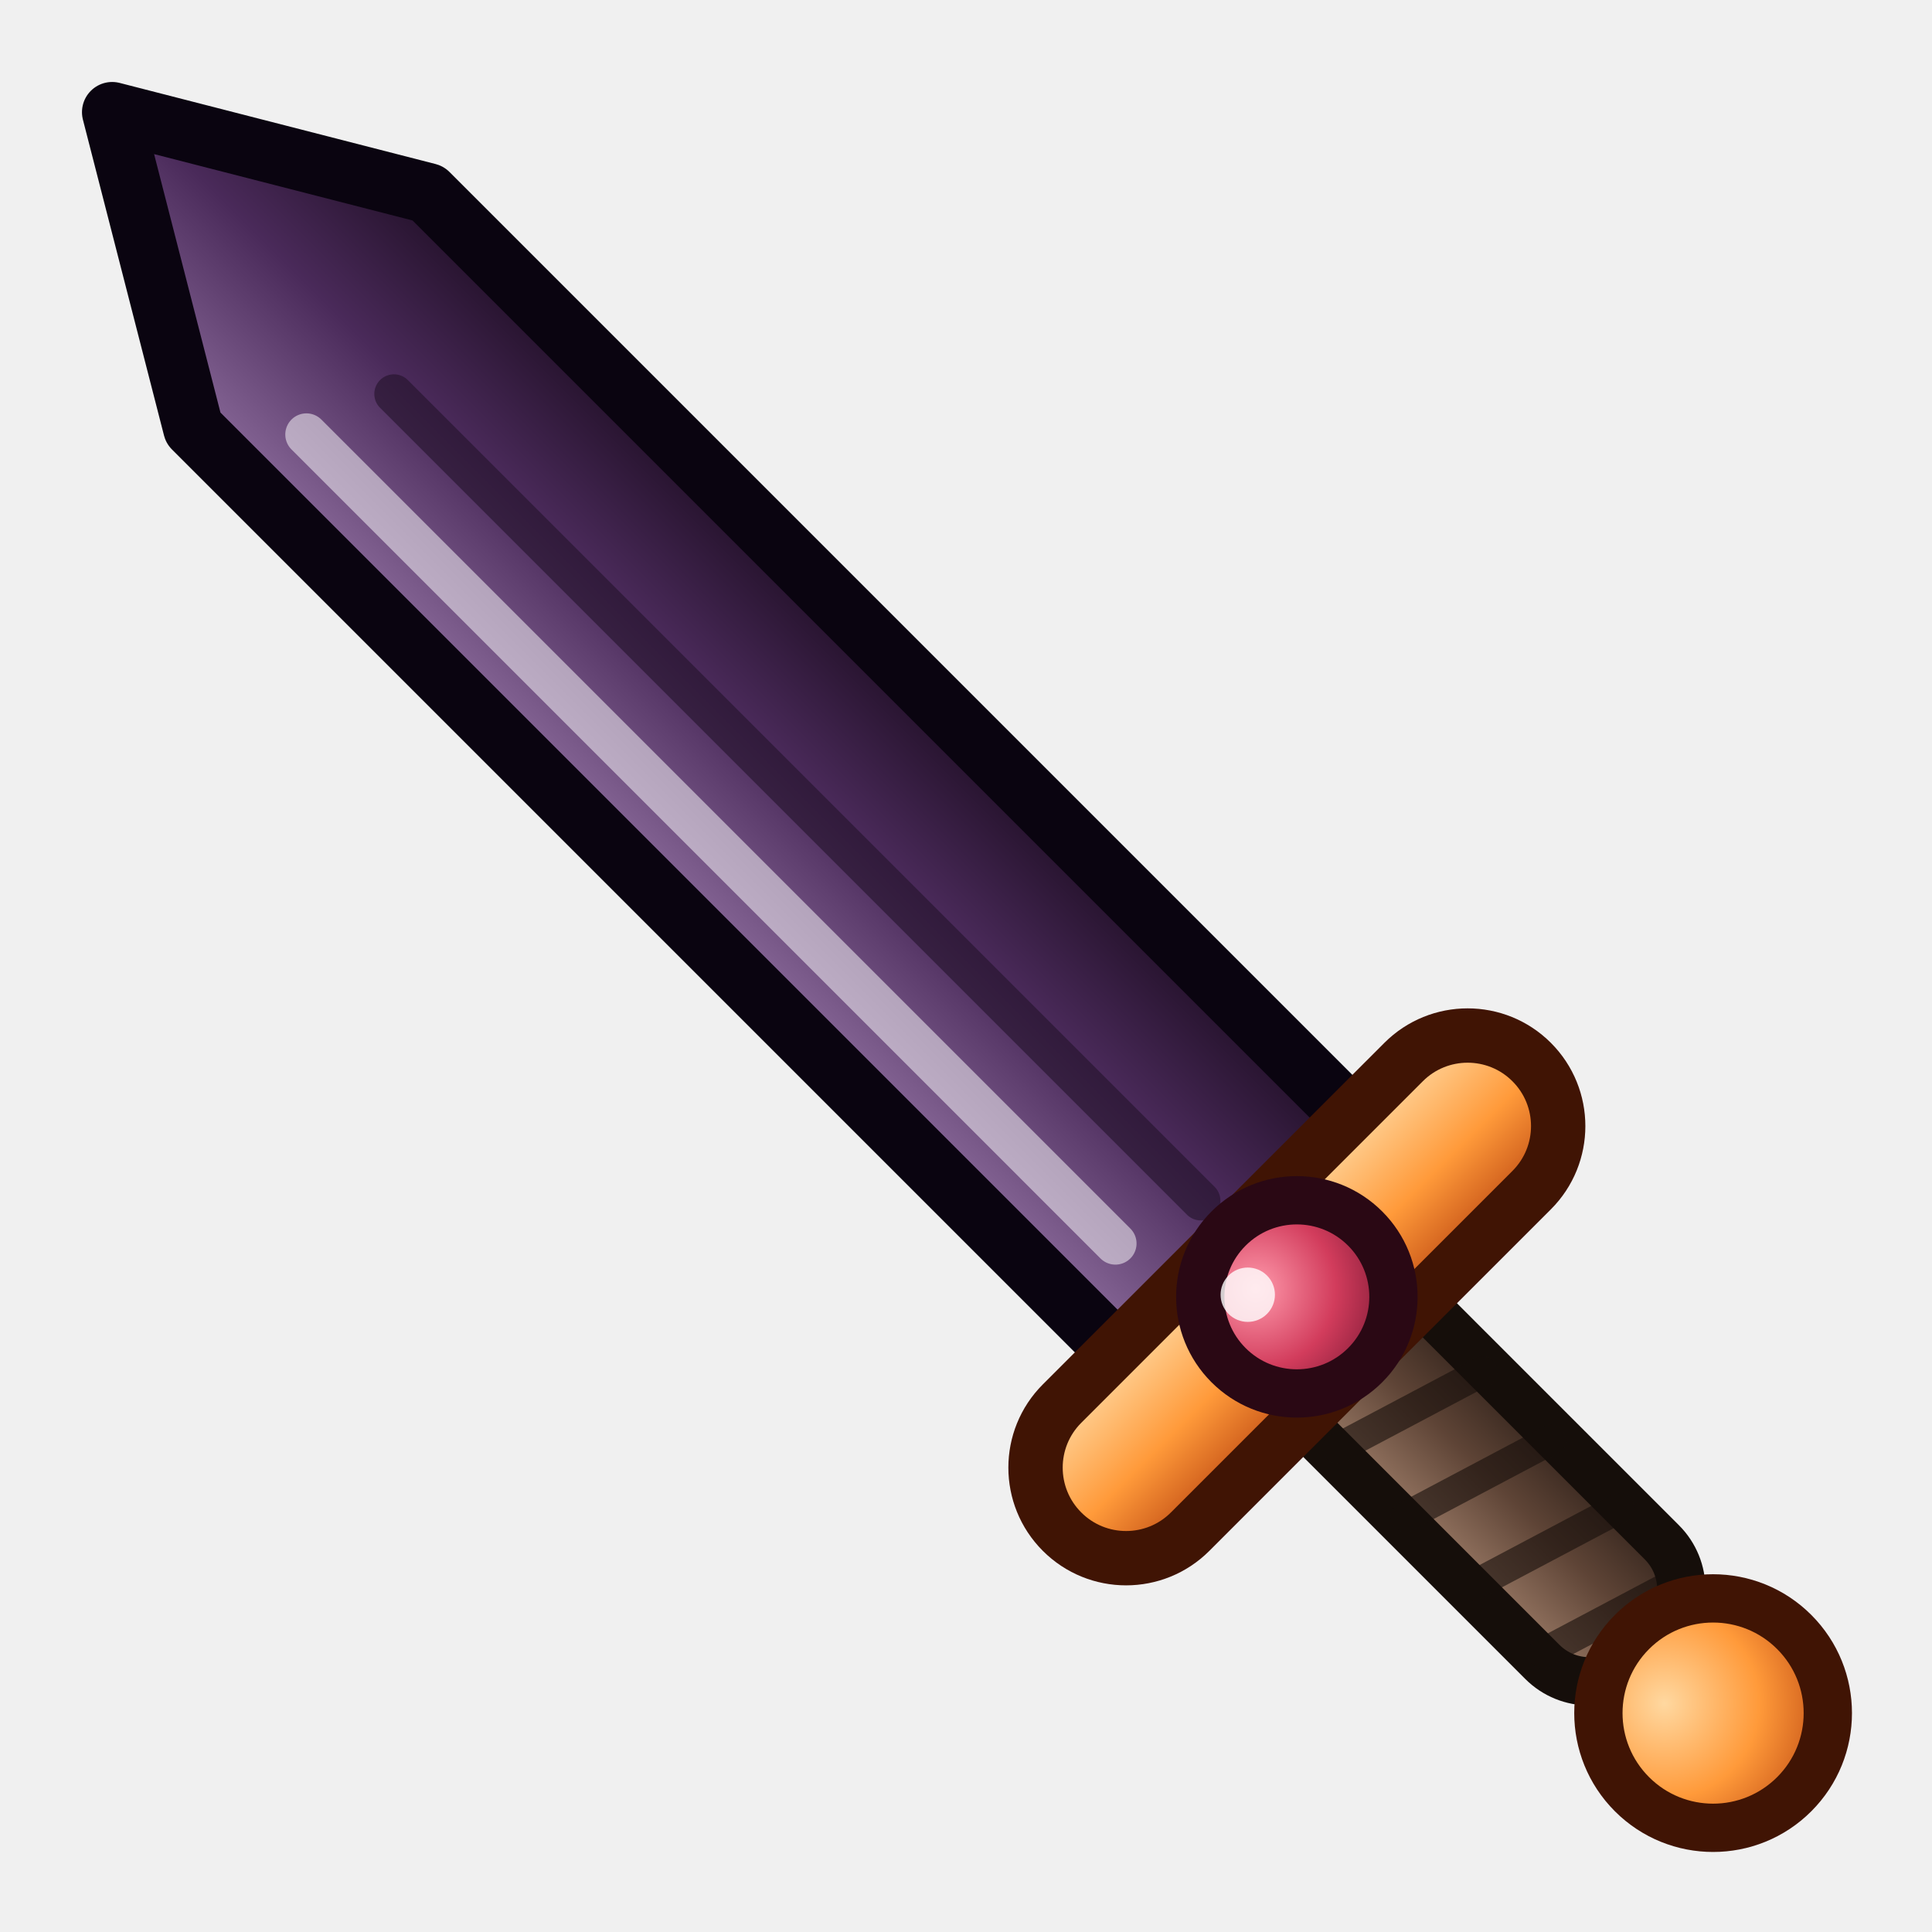
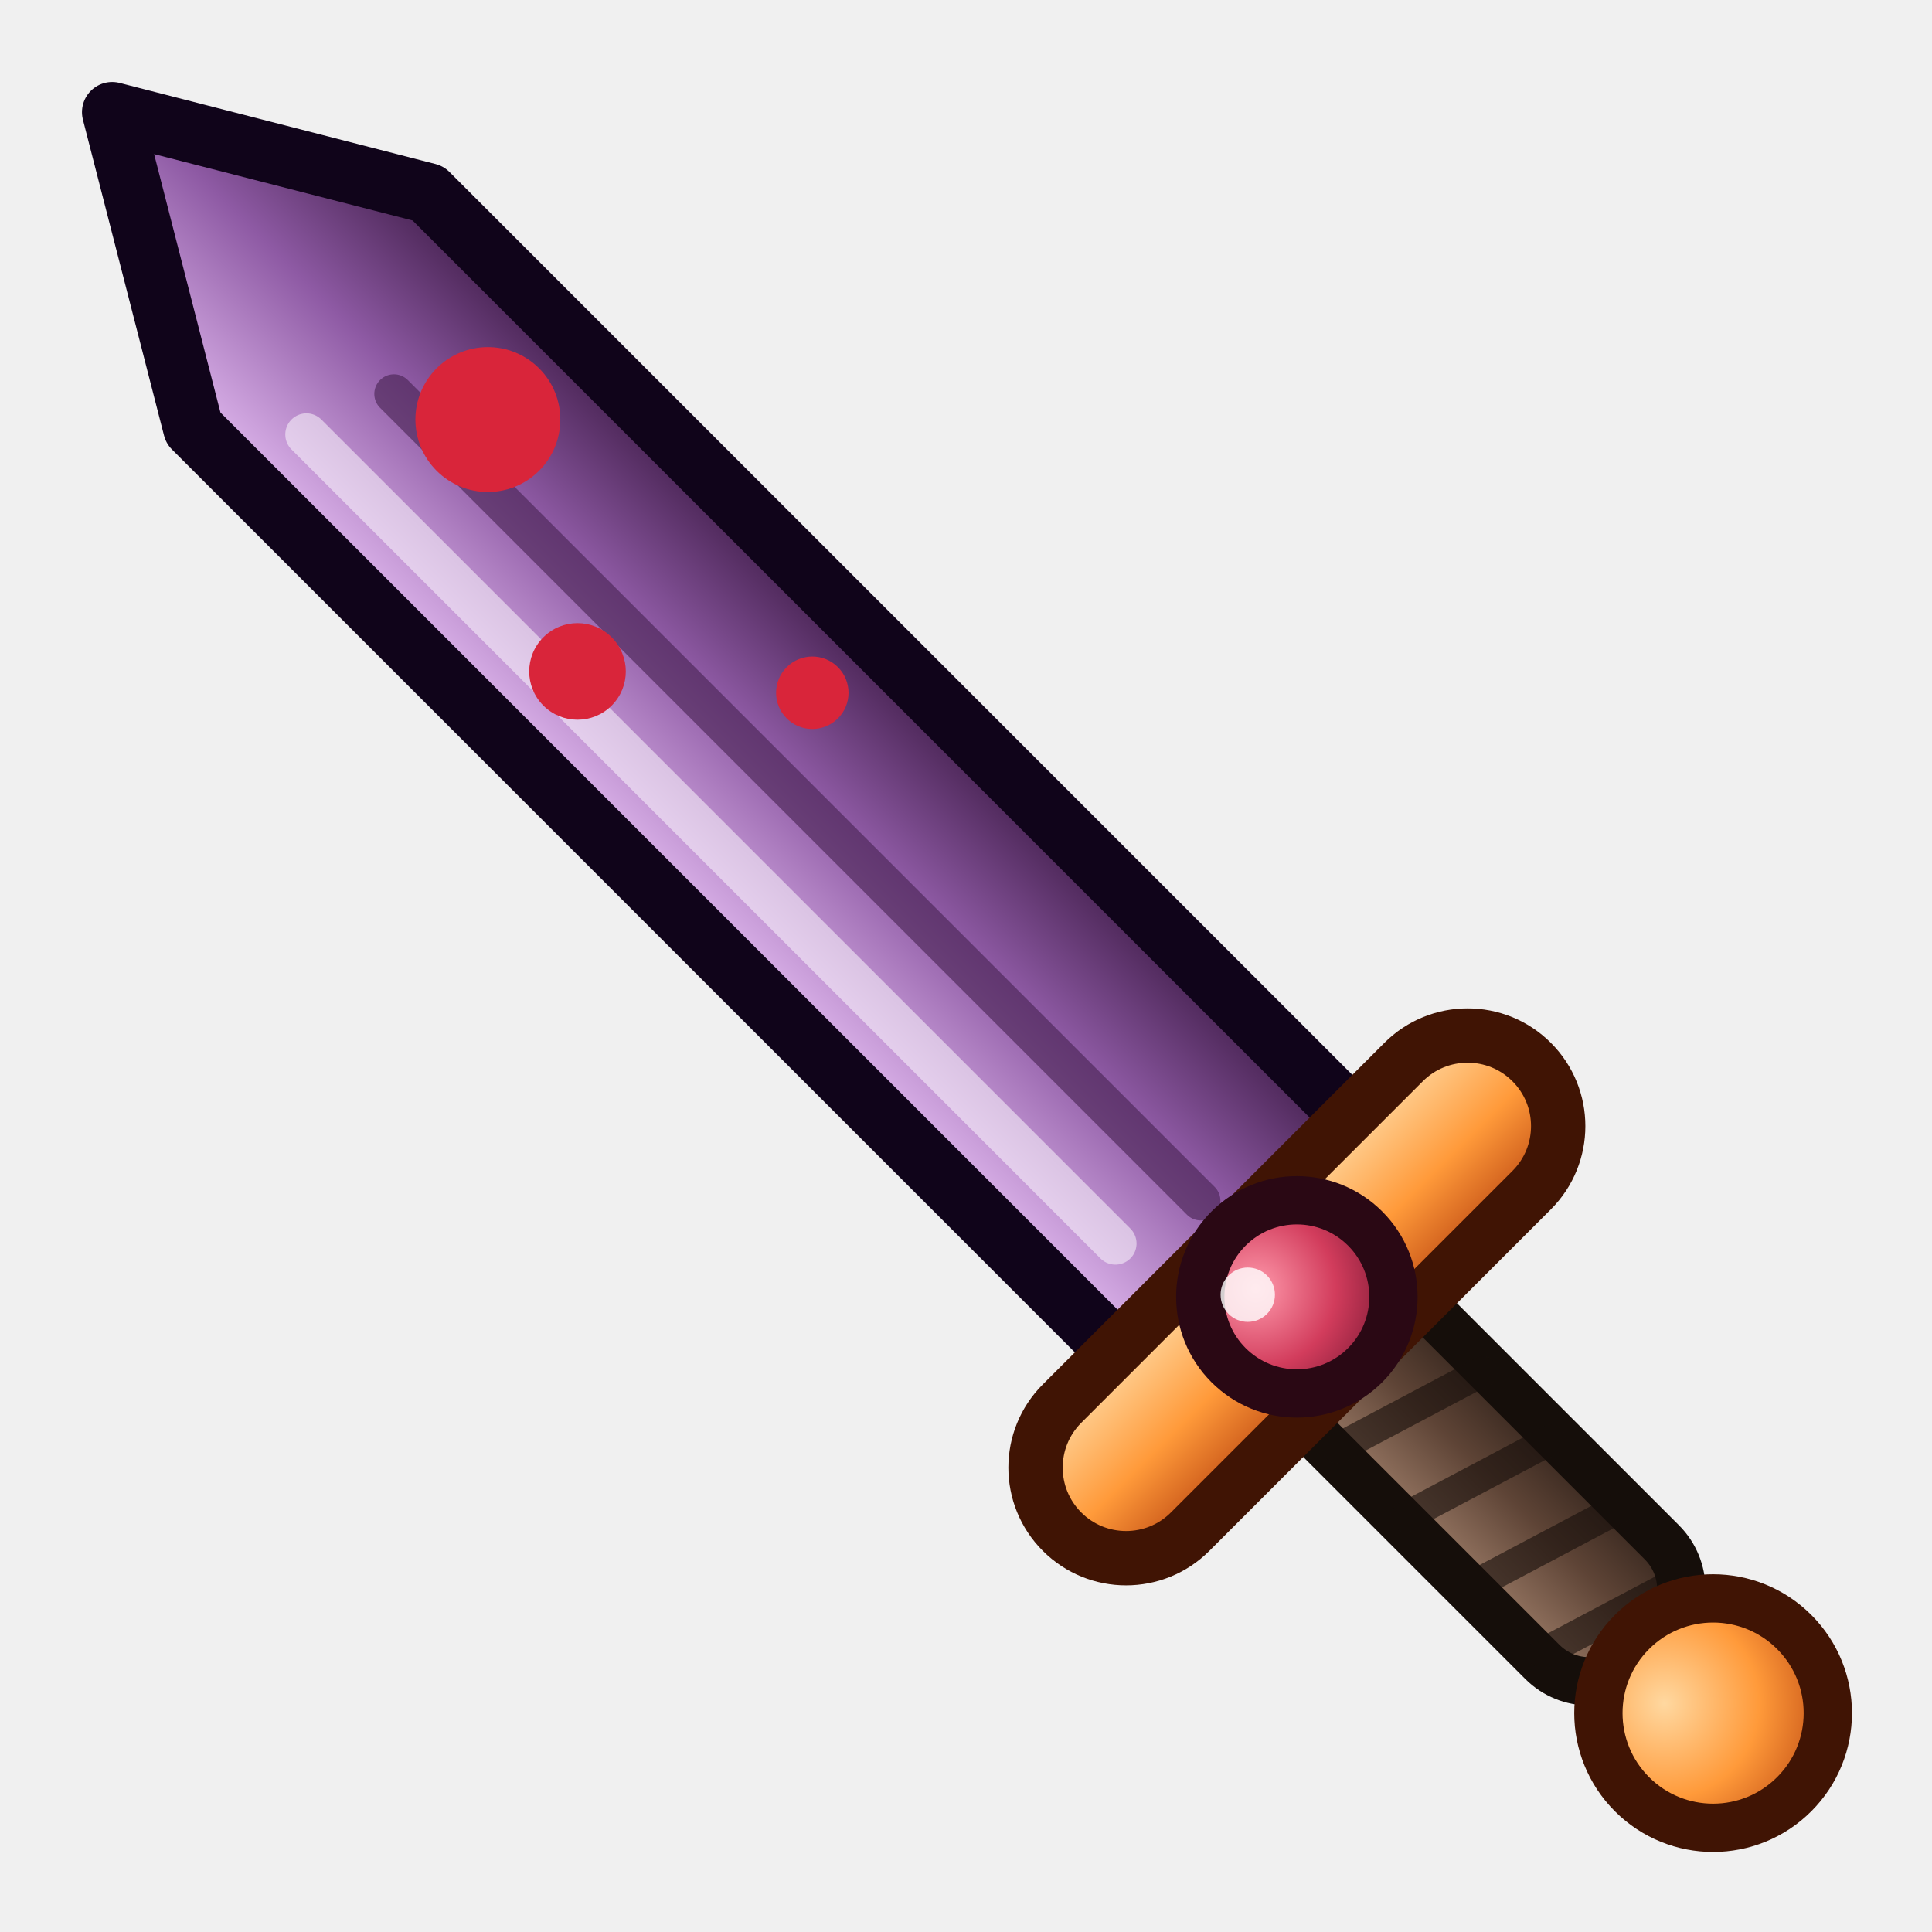
<svg xmlns="http://www.w3.org/2000/svg" data-generated="modern_icons.py" viewBox="0 0 64 64">
  <defs>
    <linearGradient id="g1" x1="0" y1="0" x2="1" y2="0">
-       <stop offset="0" stop-color="#8a6a9a" />
-       <stop offset=".55" stop-color="#4a2a5a" />
-       <stop offset="1" stop-color="#221028" />
+       <stop offset="0" stop-color="#e0b8ee" />
+       <stop offset=".55" stop-color="#8e5aa4" />
+       <stop offset="1" stop-color="#44204e" />
    </linearGradient>
    <linearGradient id="g2" x1="0" y1="0" x2="1" y2="0">
      <stop offset="0" stop-color="#9a7a66" />
      <stop offset=".55" stop-color="#5e4436" />
      <stop offset="1" stop-color="#35251d" />
    </linearGradient>
    <radialGradient id="g3" cx="0.38" cy="0.32" r="0.75">
      <stop offset="0" stop-color="#ffd8a0" />
      <stop offset=".55" stop-color="#ff9a3a" />
      <stop offset="1" stop-color="#c24e14" />
    </radialGradient>
    <linearGradient id="g4" x1="0" y1="0" x2="0" y2="1">
      <stop offset="0" stop-color="#ffd8a0" />
      <stop offset=".55" stop-color="#ff9a3a" />
      <stop offset="1" stop-color="#c24e14" />
    </linearGradient>
    <radialGradient id="g5" cx="0.38" cy="0.32" r="0.75">
      <stop offset="0" stop-color="#ff9aac" />
      <stop offset=".55" stop-color="#d23c5c" />
      <stop offset="1" stop-color="#7a1834" />
    </radialGradient>
  </defs>
  <g transform="rotate(-45 32 32)">
-     <path d="M26.5 46 L26.5 1.3 L32 -8 L37.5 1.3 L37.5 46 Z" fill="url(#g1)" stroke="#0a0410" stroke-width="2" stroke-linejoin="round" stroke-linecap="round" />
-     <path d="M32 43 L32 5.2" fill="none" stroke="#221028" stroke-width="1.3" stroke-linecap="round" stroke-linejoin="round" opacity="0.6" />
+     <path d="M26.5 46 L26.5 1.3 L32 -8 L37.5 1.3 L37.5 46 Z" fill="url(#g1)" stroke="#10041a" stroke-width="2" stroke-linejoin="round" stroke-linecap="round" />
+     <path d="M32 43 L32 5.2" fill="none" stroke="#44204e" stroke-width="1.3" stroke-linecap="round" stroke-linejoin="round" opacity="0.6" />
    <path d="M29 42 L29 4.1" fill="none" stroke="#ffffff" stroke-width="1.4" stroke-linecap="round" stroke-linejoin="round" opacity="0.5" />
+     <circle cx="33.6" cy="8" r="2.4" fill="#d9253a" />
+     <circle cx="29.8" cy="16" r="1.6" fill="#d9253a" />
+     <circle cx="34.8" cy="22" r="1.2" fill="#d9253a" />
    <rect x="29.2" y="49" width="5.6" height="15" rx="2.2" fill="url(#g2)" stroke="#150e0a" stroke-width="1.6" />
    <path d="M29.4 52 L34.6 53.6" fill="none" stroke="#150e0a" stroke-width="1" stroke-linecap="round" stroke-linejoin="round" opacity="0.6" />
    <path d="M29.4 55.2 L34.6 56.8" fill="none" stroke="#150e0a" stroke-width="1" stroke-linecap="round" stroke-linejoin="round" opacity="0.6" />
    <path d="M29.4 58.4 L34.6 60" fill="none" stroke="#150e0a" stroke-width="1" stroke-linecap="round" stroke-linejoin="round" opacity="0.6" />
    <path d="M29.4 61.6 L34.6 63.2" fill="none" stroke="#150e0a" stroke-width="1" stroke-linecap="round" stroke-linejoin="round" opacity="0.6" />
    <circle cx="32" cy="67" r="3.8" fill="url(#g3)" stroke="#401404" stroke-width="1.6" />
    <rect x="21" y="44.5" width="22" height="6" rx="3" fill="url(#g4)" stroke="#401404" stroke-width="1.8" />
    <circle cx="32" cy="47.5" r="3.2" fill="url(#g5)" stroke="#2a0814" stroke-width="1.6" />
    <circle cx="30.9" cy="46.3" r="0.9" fill="#ffffff" opacity="0.8" />
  </g>
</svg>
